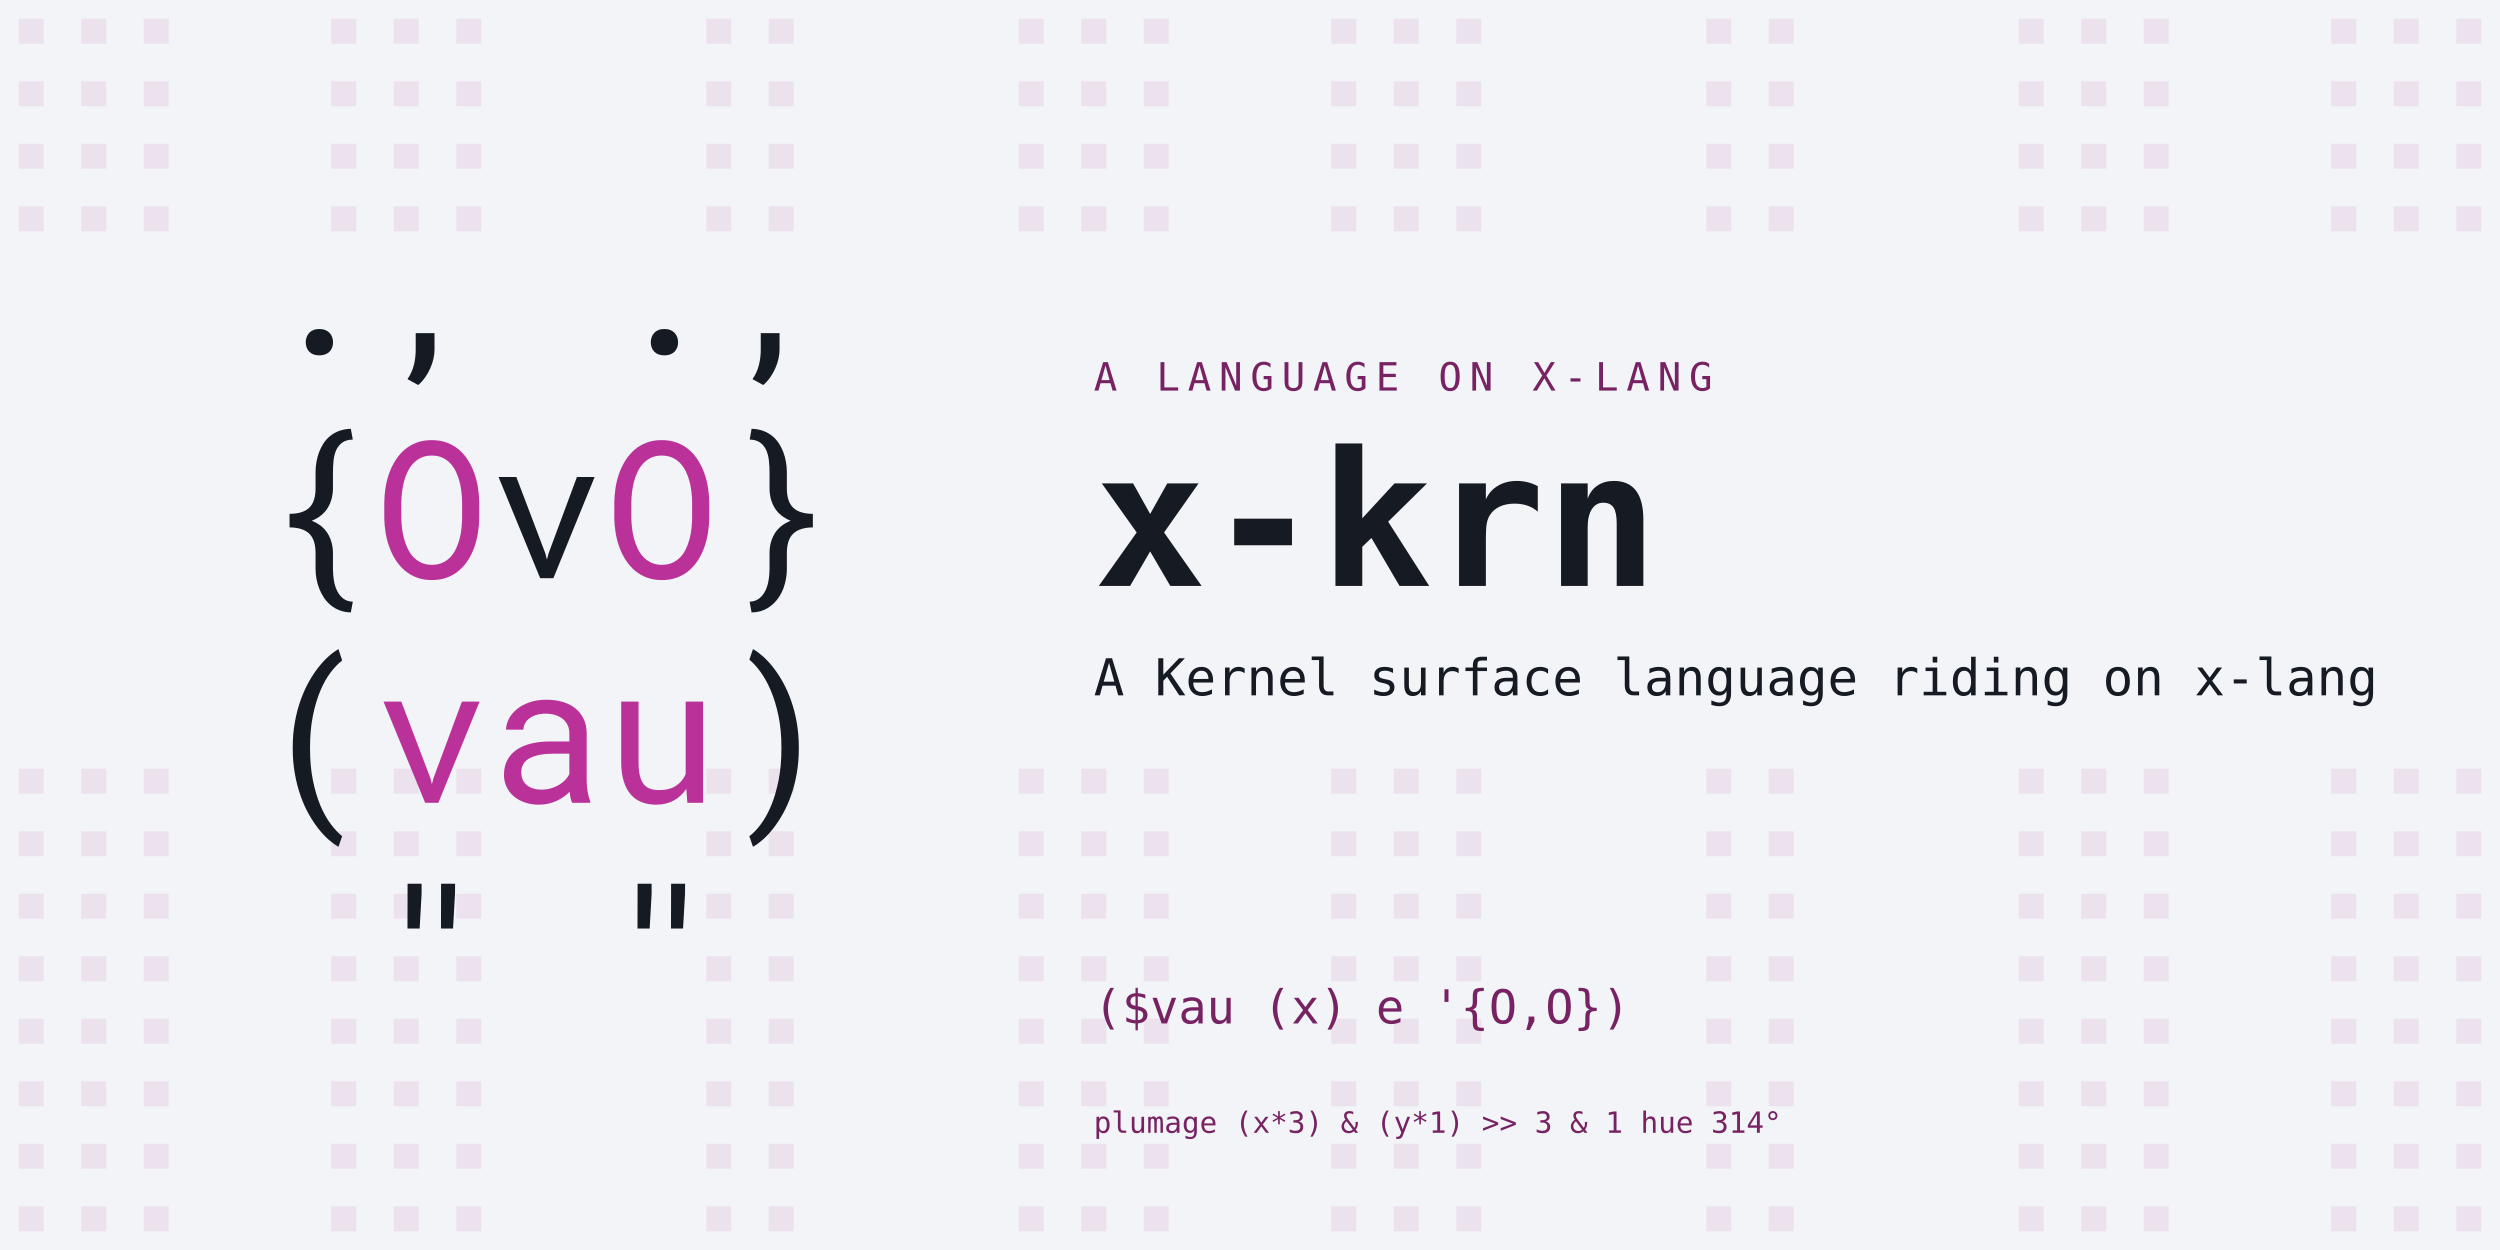
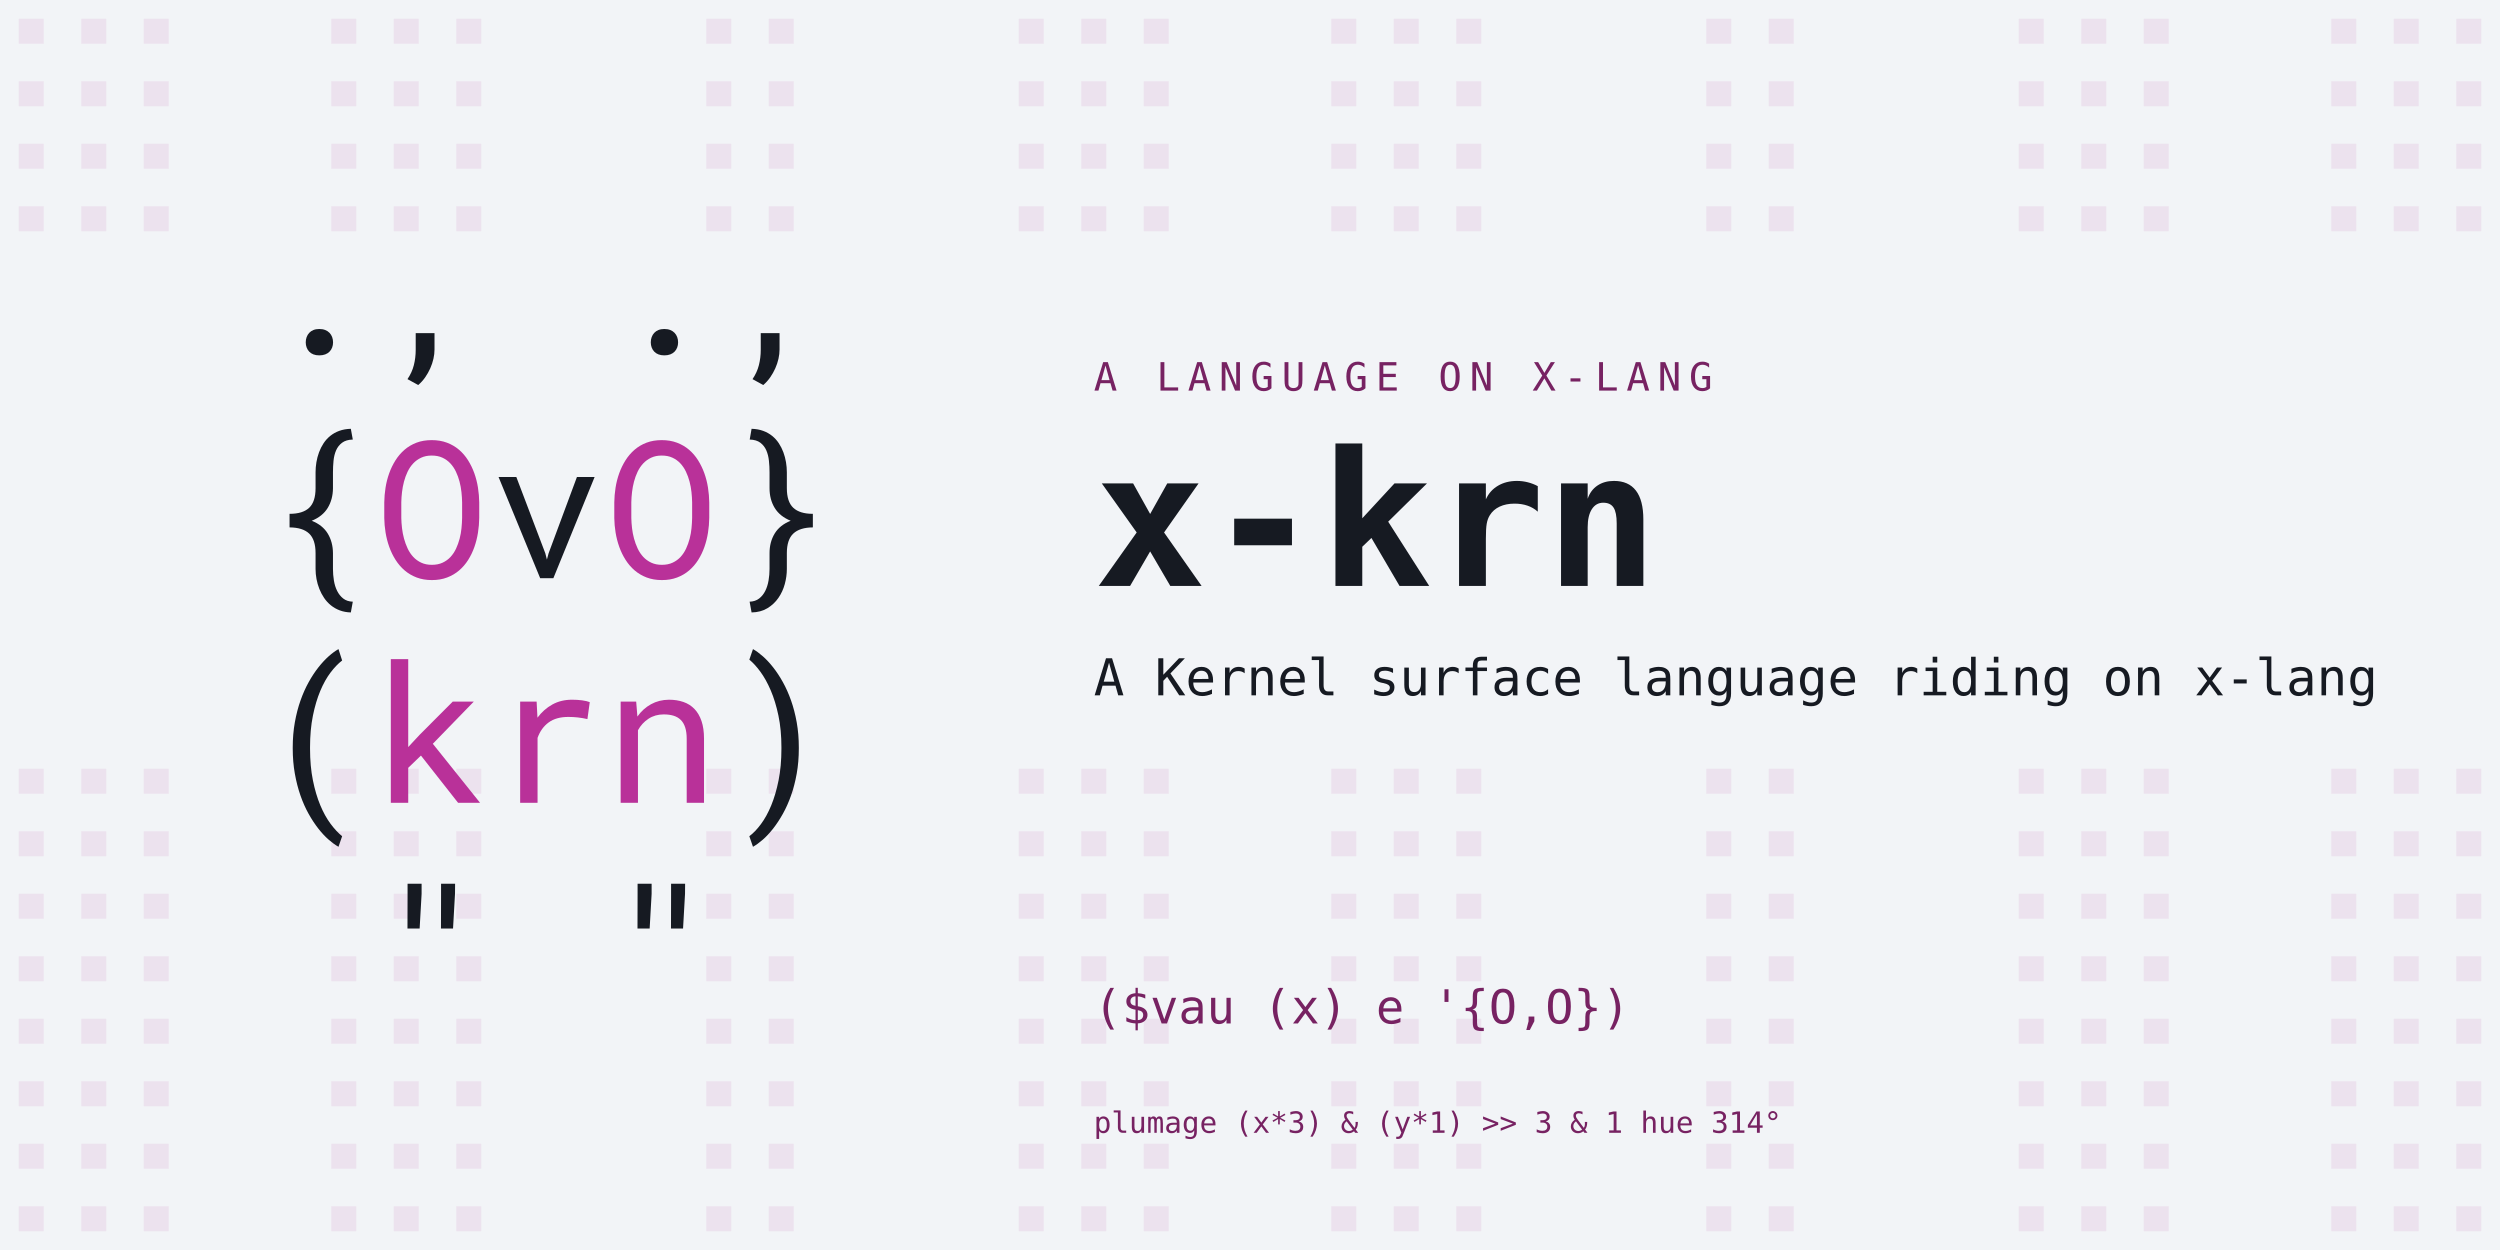
<svg xmlns="http://www.w3.org/2000/svg" width="1280" height="640" viewBox="0 0 1280 640" role="img" aria-label="x-krn, with Bitwise">
  <rect width="1280" height="640" fill="#f2f4f7" />
  <g fill="hsl(314.4,58%,46%)" fill-opacity="0.09">
    <rect x="9.6" y="9.6" width="12.8" height="12.8" />
    <rect x="41.6" y="9.6" width="12.8" height="12.8" />
    <rect x="73.6" y="9.6" width="12.8" height="12.8" />
    <rect x="169.6" y="9.6" width="12.8" height="12.8" />
    <rect x="201.6" y="9.6" width="12.8" height="12.8" />
    <rect x="233.6" y="9.6" width="12.8" height="12.8" />
    <rect x="361.6" y="9.6" width="12.8" height="12.8" />
    <rect x="393.6" y="9.6" width="12.8" height="12.8" />
    <rect x="521.6" y="9.6" width="12.8" height="12.8" />
    <rect x="553.6" y="9.6" width="12.8" height="12.8" />
    <rect x="585.6" y="9.6" width="12.8" height="12.8" />
    <rect x="681.6" y="9.6" width="12.8" height="12.8" />
    <rect x="713.6" y="9.6" width="12.8" height="12.8" />
    <rect x="745.6" y="9.6" width="12.8" height="12.8" />
    <rect x="873.6" y="9.6" width="12.8" height="12.8" />
    <rect x="905.6" y="9.6" width="12.8" height="12.8" />
    <rect x="1033.6" y="9.6" width="12.8" height="12.8" />
    <rect x="1065.6" y="9.6" width="12.8" height="12.8" />
    <rect x="1097.6" y="9.6" width="12.8" height="12.8" />
    <rect x="1193.6" y="9.6" width="12.8" height="12.8" />
    <rect x="1225.6" y="9.6" width="12.8" height="12.8" />
    <rect x="1257.6" y="9.6" width="12.8" height="12.8" />
    <rect x="9.6" y="41.6" width="12.8" height="12.8" />
    <rect x="41.6" y="41.6" width="12.8" height="12.8" />
    <rect x="73.6" y="41.6" width="12.8" height="12.8" />
    <rect x="169.6" y="41.6" width="12.8" height="12.8" />
    <rect x="201.6" y="41.6" width="12.8" height="12.8" />
    <rect x="233.6" y="41.6" width="12.8" height="12.8" />
    <rect x="361.6" y="41.6" width="12.8" height="12.8" />
    <rect x="393.6" y="41.6" width="12.8" height="12.8" />
    <rect x="521.6" y="41.6" width="12.8" height="12.8" />
    <rect x="553.6" y="41.6" width="12.8" height="12.8" />
    <rect x="585.6" y="41.6" width="12.8" height="12.8" />
    <rect x="681.6" y="41.6" width="12.8" height="12.8" />
    <rect x="713.6" y="41.6" width="12.8" height="12.8" />
    <rect x="745.6" y="41.6" width="12.8" height="12.8" />
    <rect x="873.6" y="41.6" width="12.8" height="12.8" />
    <rect x="905.6" y="41.6" width="12.8" height="12.8" />
    <rect x="1033.6" y="41.6" width="12.8" height="12.8" />
    <rect x="1065.6" y="41.6" width="12.8" height="12.8" />
    <rect x="1097.6" y="41.6" width="12.8" height="12.8" />
    <rect x="1193.6" y="41.6" width="12.8" height="12.8" />
    <rect x="1225.6" y="41.6" width="12.8" height="12.8" />
    <rect x="1257.6" y="41.6" width="12.8" height="12.8" />
    <rect x="9.6" y="73.6" width="12.8" height="12.8" />
    <rect x="41.6" y="73.6" width="12.8" height="12.8" />
    <rect x="73.6" y="73.6" width="12.8" height="12.8" />
    <rect x="169.6" y="73.6" width="12.8" height="12.8" />
    <rect x="201.6" y="73.6" width="12.8" height="12.8" />
    <rect x="233.6" y="73.6" width="12.8" height="12.8" />
    <rect x="361.6" y="73.6" width="12.8" height="12.8" />
    <rect x="393.6" y="73.6" width="12.8" height="12.8" />
    <rect x="521.6" y="73.6" width="12.8" height="12.8" />
    <rect x="553.6" y="73.6" width="12.8" height="12.8" />
    <rect x="585.6" y="73.6" width="12.8" height="12.8" />
    <rect x="681.6" y="73.6" width="12.8" height="12.8" />
    <rect x="713.6" y="73.6" width="12.8" height="12.8" />
    <rect x="745.6" y="73.6" width="12.8" height="12.8" />
    <rect x="873.6" y="73.6" width="12.8" height="12.8" />
    <rect x="905.6" y="73.6" width="12.8" height="12.8" />
    <rect x="1033.6" y="73.6" width="12.8" height="12.8" />
    <rect x="1065.6" y="73.6" width="12.8" height="12.8" />
    <rect x="1097.6" y="73.6" width="12.8" height="12.8" />
    <rect x="1193.6" y="73.6" width="12.8" height="12.8" />
    <rect x="1225.6" y="73.6" width="12.8" height="12.8" />
    <rect x="1257.6" y="73.6" width="12.8" height="12.8" />
    <rect x="9.6" y="105.6" width="12.8" height="12.8" />
    <rect x="41.6" y="105.6" width="12.8" height="12.8" />
    <rect x="73.6" y="105.6" width="12.8" height="12.8" />
    <rect x="169.6" y="105.6" width="12.8" height="12.8" />
    <rect x="201.6" y="105.6" width="12.8" height="12.8" />
    <rect x="233.6" y="105.6" width="12.8" height="12.8" />
    <rect x="361.6" y="105.6" width="12.8" height="12.8" />
    <rect x="393.6" y="105.6" width="12.8" height="12.8" />
    <rect x="521.6" y="105.6" width="12.8" height="12.8" />
    <rect x="553.6" y="105.6" width="12.8" height="12.8" />
    <rect x="585.6" y="105.6" width="12.8" height="12.8" />
    <rect x="681.6" y="105.6" width="12.8" height="12.8" />
    <rect x="713.6" y="105.6" width="12.8" height="12.8" />
    <rect x="745.6" y="105.6" width="12.8" height="12.8" />
    <rect x="873.6" y="105.6" width="12.8" height="12.8" />
    <rect x="905.6" y="105.6" width="12.8" height="12.8" />
    <rect x="1033.6" y="105.6" width="12.8" height="12.8" />
    <rect x="1065.6" y="105.6" width="12.8" height="12.8" />
    <rect x="1097.6" y="105.6" width="12.8" height="12.8" />
    <rect x="1193.6" y="105.6" width="12.8" height="12.8" />
    <rect x="1225.6" y="105.6" width="12.8" height="12.8" />
    <rect x="1257.6" y="105.6" width="12.8" height="12.8" />
    <rect x="9.6" y="393.6" width="12.8" height="12.8" />
    <rect x="41.6" y="393.6" width="12.8" height="12.8" />
    <rect x="73.6" y="393.6" width="12.8" height="12.8" />
    <rect x="169.6" y="393.6" width="12.8" height="12.8" />
    <rect x="201.6" y="393.6" width="12.8" height="12.8" />
    <rect x="233.6" y="393.6" width="12.8" height="12.8" />
    <rect x="361.6" y="393.6" width="12.8" height="12.8" />
    <rect x="393.6" y="393.6" width="12.8" height="12.8" />
    <rect x="521.6" y="393.6" width="12.8" height="12.8" />
    <rect x="553.6" y="393.6" width="12.8" height="12.8" />
    <rect x="585.6" y="393.6" width="12.8" height="12.8" />
    <rect x="681.6" y="393.6" width="12.8" height="12.8" />
    <rect x="713.6" y="393.6" width="12.8" height="12.8" />
    <rect x="745.6" y="393.6" width="12.8" height="12.8" />
    <rect x="873.6" y="393.6" width="12.8" height="12.8" />
    <rect x="905.6" y="393.6" width="12.8" height="12.8" />
    <rect x="1033.6" y="393.6" width="12.8" height="12.8" />
    <rect x="1065.6" y="393.6" width="12.8" height="12.8" />
    <rect x="1097.6" y="393.6" width="12.8" height="12.8" />
    <rect x="1193.6" y="393.6" width="12.8" height="12.8" />
    <rect x="1225.6" y="393.6" width="12.8" height="12.8" />
    <rect x="1257.6" y="393.6" width="12.8" height="12.8" />
    <rect x="9.6" y="425.6" width="12.8" height="12.8" />
    <rect x="41.6" y="425.6" width="12.8" height="12.8" />
    <rect x="73.6" y="425.6" width="12.8" height="12.8" />
    <rect x="169.6" y="425.6" width="12.8" height="12.8" />
    <rect x="201.6" y="425.6" width="12.8" height="12.8" />
    <rect x="233.6" y="425.6" width="12.8" height="12.8" />
    <rect x="361.6" y="425.6" width="12.8" height="12.8" />
    <rect x="393.6" y="425.6" width="12.8" height="12.8" />
    <rect x="521.6" y="425.6" width="12.8" height="12.8" />
    <rect x="553.6" y="425.6" width="12.8" height="12.8" />
    <rect x="585.6" y="425.6" width="12.8" height="12.8" />
    <rect x="681.6" y="425.6" width="12.8" height="12.8" />
    <rect x="713.6" y="425.6" width="12.8" height="12.8" />
    <rect x="745.6" y="425.6" width="12.8" height="12.8" />
    <rect x="873.6" y="425.6" width="12.8" height="12.8" />
    <rect x="905.6" y="425.6" width="12.8" height="12.8" />
    <rect x="1033.6" y="425.6" width="12.8" height="12.8" />
    <rect x="1065.6" y="425.6" width="12.8" height="12.8" />
    <rect x="1097.6" y="425.6" width="12.8" height="12.8" />
    <rect x="1193.6" y="425.6" width="12.8" height="12.8" />
    <rect x="1225.6" y="425.6" width="12.8" height="12.8" />
    <rect x="1257.6" y="425.6" width="12.8" height="12.8" />
    <rect x="9.6" y="457.6" width="12.8" height="12.8" />
    <rect x="41.6" y="457.6" width="12.8" height="12.8" />
    <rect x="73.6" y="457.6" width="12.8" height="12.8" />
    <rect x="169.6" y="457.6" width="12.8" height="12.8" />
    <rect x="201.6" y="457.6" width="12.8" height="12.8" />
    <rect x="233.6" y="457.6" width="12.8" height="12.8" />
    <rect x="361.6" y="457.6" width="12.8" height="12.8" />
    <rect x="393.6" y="457.6" width="12.8" height="12.8" />
    <rect x="521.6" y="457.6" width="12.8" height="12.8" />
    <rect x="553.6" y="457.6" width="12.8" height="12.8" />
    <rect x="585.6" y="457.6" width="12.8" height="12.8" />
    <rect x="681.6" y="457.6" width="12.8" height="12.8" />
    <rect x="713.6" y="457.6" width="12.8" height="12.8" />
    <rect x="745.6" y="457.6" width="12.8" height="12.8" />
    <rect x="873.6" y="457.6" width="12.8" height="12.8" />
    <rect x="905.6" y="457.6" width="12.8" height="12.8" />
    <rect x="1033.6" y="457.6" width="12.8" height="12.8" />
    <rect x="1065.6" y="457.6" width="12.8" height="12.8" />
    <rect x="1097.6" y="457.6" width="12.8" height="12.8" />
    <rect x="1193.6" y="457.6" width="12.8" height="12.8" />
    <rect x="1225.6" y="457.6" width="12.8" height="12.8" />
    <rect x="1257.6" y="457.6" width="12.8" height="12.8" />
    <rect x="9.6" y="489.6" width="12.8" height="12.8" />
    <rect x="41.6" y="489.6" width="12.8" height="12.8" />
    <rect x="73.6" y="489.6" width="12.8" height="12.8" />
    <rect x="169.6" y="489.6" width="12.8" height="12.8" />
    <rect x="201.6" y="489.6" width="12.8" height="12.8" />
    <rect x="233.6" y="489.6" width="12.8" height="12.8" />
    <rect x="361.6" y="489.6" width="12.8" height="12.8" />
    <rect x="393.6" y="489.6" width="12.8" height="12.8" />
    <rect x="521.6" y="489.6" width="12.8" height="12.8" />
    <rect x="553.6" y="489.6" width="12.8" height="12.8" />
    <rect x="585.6" y="489.6" width="12.8" height="12.8" />
    <rect x="681.6" y="489.6" width="12.8" height="12.8" />
    <rect x="713.6" y="489.6" width="12.8" height="12.8" />
    <rect x="745.6" y="489.6" width="12.8" height="12.8" />
    <rect x="873.6" y="489.6" width="12.8" height="12.8" />
    <rect x="905.6" y="489.6" width="12.8" height="12.8" />
    <rect x="1033.6" y="489.6" width="12.8" height="12.8" />
    <rect x="1065.6" y="489.6" width="12.8" height="12.8" />
    <rect x="1097.6" y="489.6" width="12.8" height="12.8" />
    <rect x="1193.6" y="489.6" width="12.8" height="12.8" />
    <rect x="1225.6" y="489.6" width="12.8" height="12.8" />
    <rect x="1257.6" y="489.6" width="12.8" height="12.8" />
    <rect x="9.6" y="521.6" width="12.8" height="12.8" />
    <rect x="41.6" y="521.6" width="12.8" height="12.8" />
    <rect x="73.6" y="521.6" width="12.8" height="12.8" />
    <rect x="169.6" y="521.6" width="12.8" height="12.8" />
    <rect x="201.6" y="521.6" width="12.8" height="12.8" />
    <rect x="233.6" y="521.6" width="12.8" height="12.8" />
    <rect x="361.6" y="521.6" width="12.8" height="12.8" />
    <rect x="393.6" y="521.6" width="12.8" height="12.8" />
    <rect x="521.6" y="521.6" width="12.8" height="12.8" />
    <rect x="553.6" y="521.6" width="12.8" height="12.8" />
    <rect x="585.6" y="521.6" width="12.8" height="12.8" />
    <rect x="681.6" y="521.6" width="12.8" height="12.8" />
    <rect x="713.6" y="521.6" width="12.8" height="12.8" />
    <rect x="745.6" y="521.6" width="12.8" height="12.8" />
    <rect x="873.6" y="521.6" width="12.8" height="12.8" />
    <rect x="905.6" y="521.6" width="12.8" height="12.8" />
    <rect x="1033.6" y="521.6" width="12.8" height="12.8" />
    <rect x="1065.6" y="521.6" width="12.8" height="12.8" />
    <rect x="1097.6" y="521.6" width="12.8" height="12.8" />
    <rect x="1193.6" y="521.6" width="12.8" height="12.8" />
    <rect x="1225.6" y="521.6" width="12.8" height="12.8" />
    <rect x="1257.6" y="521.6" width="12.8" height="12.8" />
    <rect x="9.6" y="553.6" width="12.8" height="12.8" />
    <rect x="41.6" y="553.6" width="12.8" height="12.8" />
    <rect x="73.6" y="553.6" width="12.8" height="12.8" />
    <rect x="169.6" y="553.6" width="12.8" height="12.8" />
    <rect x="201.6" y="553.6" width="12.8" height="12.8" />
    <rect x="233.6" y="553.6" width="12.8" height="12.8" />
    <rect x="361.6" y="553.6" width="12.8" height="12.8" />
    <rect x="393.6" y="553.6" width="12.8" height="12.8" />
    <rect x="521.6" y="553.6" width="12.8" height="12.8" />
    <rect x="553.6" y="553.6" width="12.8" height="12.8" />
    <rect x="585.6" y="553.6" width="12.8" height="12.8" />
    <rect x="681.6" y="553.6" width="12.8" height="12.8" />
    <rect x="713.6" y="553.6" width="12.8" height="12.8" />
    <rect x="745.6" y="553.6" width="12.8" height="12.8" />
    <rect x="873.6" y="553.6" width="12.8" height="12.8" />
    <rect x="905.6" y="553.6" width="12.8" height="12.8" />
    <rect x="1033.6" y="553.6" width="12.8" height="12.8" />
    <rect x="1065.6" y="553.6" width="12.8" height="12.8" />
    <rect x="1097.6" y="553.6" width="12.8" height="12.8" />
    <rect x="1193.6" y="553.6" width="12.8" height="12.8" />
    <rect x="1225.6" y="553.6" width="12.8" height="12.8" />
    <rect x="1257.6" y="553.6" width="12.8" height="12.8" />
    <rect x="9.6" y="585.6" width="12.8" height="12.8" />
    <rect x="41.6" y="585.6" width="12.8" height="12.8" />
    <rect x="73.6" y="585.6" width="12.8" height="12.8" />
    <rect x="169.6" y="585.6" width="12.8" height="12.8" />
    <rect x="201.6" y="585.6" width="12.8" height="12.8" />
    <rect x="233.6" y="585.6" width="12.8" height="12.8" />
    <rect x="361.6" y="585.6" width="12.8" height="12.8" />
    <rect x="393.6" y="585.6" width="12.8" height="12.8" />
    <rect x="521.6" y="585.6" width="12.8" height="12.8" />
    <rect x="553.6" y="585.6" width="12.8" height="12.8" />
    <rect x="585.6" y="585.6" width="12.8" height="12.8" />
    <rect x="681.6" y="585.6" width="12.8" height="12.8" />
    <rect x="713.6" y="585.6" width="12.8" height="12.8" />
    <rect x="745.6" y="585.6" width="12.8" height="12.8" />
    <rect x="873.6" y="585.6" width="12.8" height="12.8" />
    <rect x="905.6" y="585.6" width="12.8" height="12.8" />
    <rect x="1033.6" y="585.6" width="12.8" height="12.8" />
    <rect x="1065.6" y="585.6" width="12.8" height="12.8" />
    <rect x="1097.6" y="585.6" width="12.8" height="12.8" />
    <rect x="1193.6" y="585.6" width="12.8" height="12.8" />
    <rect x="1225.6" y="585.6" width="12.8" height="12.8" />
    <rect x="1257.6" y="585.6" width="12.8" height="12.8" />
    <rect x="9.6" y="617.6" width="12.8" height="12.8" />
    <rect x="41.6" y="617.6" width="12.8" height="12.8" />
    <rect x="73.6" y="617.6" width="12.8" height="12.8" />
    <rect x="169.6" y="617.6" width="12.8" height="12.8" />
    <rect x="201.6" y="617.6" width="12.8" height="12.8" />
    <rect x="233.6" y="617.6" width="12.8" height="12.8" />
    <rect x="361.6" y="617.6" width="12.8" height="12.8" />
    <rect x="393.6" y="617.6" width="12.8" height="12.8" />
    <rect x="521.6" y="617.6" width="12.8" height="12.8" />
    <rect x="553.6" y="617.6" width="12.8" height="12.8" />
    <rect x="585.6" y="617.6" width="12.8" height="12.8" />
    <rect x="681.6" y="617.6" width="12.8" height="12.8" />
    <rect x="713.6" y="617.6" width="12.8" height="12.8" />
    <rect x="745.6" y="617.6" width="12.8" height="12.8" />
    <rect x="873.6" y="617.6" width="12.8" height="12.8" />
    <rect x="905.6" y="617.6" width="12.8" height="12.8" />
    <rect x="1033.6" y="617.6" width="12.8" height="12.8" />
    <rect x="1065.6" y="617.6" width="12.8" height="12.8" />
    <rect x="1097.6" y="617.6" width="12.8" height="12.8" />
    <rect x="1193.6" y="617.6" width="12.8" height="12.8" />
    <rect x="1225.6" y="617.6" width="12.8" height="12.8" />
    <rect x="1257.6" y="617.6" width="12.8" height="12.8" />
  </g>
  <defs>
    <path id="o-14" d="M496 120Q496 150 505.5 176.0Q515 202 533.0 221.5Q551 241 578.0 252.0Q605 263 641 263Q677 263 704.5 252.0Q732 241 750.5 221.5Q769 202 778.5 176.0Q788 150 788 120Q788 91 778.5 65.5Q769 40 750.5 21.0Q732 2 704.5 -8.5Q677 -19 641 -19Q605 -19 578.0 -8.5Q551 2 533.0 21.0Q515 40 505.5 65.5Q496 91 496 120Z" />
    <path id="o-12" d="M643 43Q643 -4 631.5 -55.5Q620 -107 597.5 -157.5Q575 -208 543.0 -254.0Q511 -300 469 -336L354 -273Q402 -203 422.0 -124.0Q442 -45 442 40V219H643Z" />
    <path id="o-91" d="M978 -366Q913 -364 860.0 -344.0Q807 -324 765.0 -290.0Q723 -256 692.5 -211.0Q662 -166 641.5 -114.5Q621 -63 611.0 -8.5Q601 46 601 99V268Q601 412 532.5 477.0Q464 542 323 543V688Q464 688 532.5 752.5Q601 817 601 962V1132Q601 1185 610.0 1239.5Q619 1294 638.0 1345.5Q657 1397 686.5 1442.0Q716 1487 758.0 1521.0Q800 1555 854.5 1575.0Q909 1595 978 1597L999 1482Q927 1480 884.5 1448.0Q842 1416 820.5 1366.5Q799 1317 793.0 1255.0Q787 1193 787 1132V962Q786 842 731.0 751.5Q676 661 560 614Q676 568 731.0 477.5Q786 387 787 268V99Q787 37 797.0 -24.5Q807 -86 831.5 -135.5Q856 -185 896.5 -217.0Q937 -249 999 -251Z" />
    <path id="o-47" d="M1121 644Q1120 566 1107.5 486.5Q1095 407 1069.0 333.0Q1043 259 1002.5 195.0Q962 131 906.0 83.0Q850 35 777.5 7.5Q705 -20 615 -20Q525 -20 452.5 7.5Q380 35 324.0 83.0Q268 131 227.0 195.5Q186 260 159.5 334.0Q133 408 120.0 487.0Q107 566 106 644V810Q107 888 119.5 967.5Q132 1047 158.5 1121.0Q185 1195 225.5 1259.5Q266 1324 322.0 1372.5Q378 1421 450.5 1448.5Q523 1476 613 1476Q703 1476 776.0 1448.5Q849 1421 905.0 1373.0Q961 1325 1001.5 1260.5Q1042 1196 1068.5 1122.0Q1095 1048 1107.5 968.0Q1120 888 1121 810ZM938 812Q937 864 931.0 920.5Q925 977 910.5 1032.5Q896 1088 872.0 1138.5Q848 1189 812.0 1227.5Q776 1266 727.0 1288.5Q678 1311 613 1311Q549 1311 500.0 1288.0Q451 1265 415.0 1226.5Q379 1188 355.0 1137.5Q331 1087 316.5 1031.5Q302 976 295.5 919.5Q289 863 288 812V644Q289 593 295.5 536.0Q302 479 317.0 423.5Q332 368 356.0 317.0Q380 266 416.0 227.5Q452 189 501.0 166.0Q550 143 615 143Q680 143 729.5 166.0Q779 189 814.5 227.5Q850 266 873.5 316.5Q897 367 911.5 422.5Q926 478 931.5 535.0Q937 592 938 644Z" />
    <path id="o-86" d="M598 266 615 199 633 266 936 1082H1125L684 0H543L98 1082H288Z" />
    <path id="o-93" d="M323 -251Q384 -249 425.0 -217.0Q466 -185 490.5 -135.5Q515 -86 525.5 -24.5Q536 37 536 99V268Q536 387 591.0 477.5Q646 568 762 614Q646 661 591.0 751.5Q536 842 536 962V1132Q536 1193 529.5 1255.0Q523 1317 501.5 1366.5Q480 1416 438.0 1448.0Q396 1480 324 1482L344 1597Q413 1595 467.5 1575.0Q522 1555 564.0 1521.0Q606 1487 635.5 1442.0Q665 1397 684.0 1345.5Q703 1294 712.0 1239.5Q721 1185 721 1132V962Q721 817 790.0 752.5Q859 688 999 688V543Q859 542 790.0 477.0Q721 412 721 268V99Q721 19 699.0 -62.5Q677 -144 630.5 -211.0Q584 -278 513.0 -321.0Q442 -364 344 -366Z" />
    <path id="o-8" d="M357 591Q357 734 379.5 860.0Q402 986 440.0 1093.5Q478 1201 527.5 1290.0Q577 1379 631.5 1448.0Q686 1517 741.0 1566.0Q796 1615 846 1643L885 1521Q823 1474 761.5 1393.0Q700 1312 651.5 1196.5Q603 1081 572.5 930.5Q542 780 542 593V579Q542 392 572.5 241.0Q603 90 651.5 -26.0Q700 -142 761.5 -224.5Q823 -307 885 -357L846 -470Q796 -442 740.5 -393.5Q685 -345 630.5 -275.5Q576 -206 526.5 -117.5Q477 -29 439.5 78.5Q402 186 379.5 312.0Q357 438 357 581Z" />
-     <path id="o-65" d="M885 0Q874 21 867.5 52.5Q861 84 858 118Q830 90 795.5 65.0Q761 40 719.5 21.0Q678 2 631.0 -9.0Q584 -20 531 -20Q445 -20 375.5 5.0Q306 30 257.5 72.5Q209 115 182.5 173.5Q156 232 156 300Q156 389 191.5 456.0Q227 523 292.0 567.5Q357 612 448.5 634.0Q540 656 653 656H855V741Q855 790 837.0 829.0Q819 868 786.0 895.5Q753 923 705.5 938.0Q658 953 599 953Q544 953 500.5 939.0Q457 925 427.0 902.0Q397 879 380.5 847.5Q364 816 364 782H178Q179 841 208.5 898.0Q238 955 293.5 1000.5Q349 1046 428.5 1074.0Q508 1102 609 1102Q701 1102 780.0 1079.5Q859 1057 916.5 1011.5Q974 966 1007.0 898.0Q1040 830 1040 739V236Q1040 182 1050.0 121.5Q1060 61 1078 16V0ZM558 141Q612 141 659.0 155.0Q706 169 744.5 192.0Q783 215 811.0 244.5Q839 274 855 306V525H683Q521 525 431.0 477.0Q341 429 341 326Q341 286 354.5 252.0Q368 218 395.0 193.5Q422 169 463.0 155.0Q504 141 558 141Z" />
-     <path id="o-85" d="M876 149Q822 69 741.0 24.5Q660 -20 554 -20Q469 -20 400.0 6.5Q331 33 282.0 89.0Q233 145 206.5 231.5Q180 318 180 439V1082H365V437Q365 349 379.0 291.0Q393 233 421.0 198.5Q449 164 489.5 150.0Q530 136 583 136Q696 136 765.5 182.0Q835 228 869 306V1082H1055V0H887Z" />
+     <path id="o-75" d="M498 505 362 374V0H176V1536H362V596L483 726L838 1082H1063L625 631L1130 0H895Z" />
+     <path id="o-82" d="M883 1102Q909 1102 937.0 1100.5Q965 1099 990.5 1095.5Q1016 1092 1037.5 1087.0Q1059 1082 1073 1076L1048 895Q994 907 945.5 912.5Q897 918 844 918Q714 918 633.5 859.0Q553 800 515 694V0H329V1082H505L514 910Q580 999 672.5 1050.5Q765 1102 883 1102Z" />
+     <path id="o-78" d="M340 1082 353 922Q412 1006 498.0 1053.5Q584 1101 690 1102Q775 1102 844.5 1078.0Q914 1054 963.0 1003.0Q1012 952 1038.5 873.5Q1065 795 1065 687V0H880V683Q880 755 864.0 805.0Q848 855 816.5 886.0Q785 917 739.5 931.0Q694 945 635 945Q542 945 471.5 898.5Q401 852 359 776V0H174V1082Z" />
    <path id="o-9" d="M849 581Q849 438 826.5 312.0Q804 186 766.0 78.5Q728 -29 678.5 -117.5Q629 -206 574.5 -275.5Q520 -345 464.5 -393.5Q409 -442 359 -470L320 -357Q382 -311 443.5 -228.5Q505 -146 553.5 -29.0Q602 88 632.5 240.0Q663 392 663 579V593Q663 780 631.0 932.5Q599 1085 548.5 1202.5Q498 1320 437.5 1402.0Q377 1484 320 1530L359 1643Q409 1615 464.5 1566.0Q520 1517 574.5 1448.0Q629 1379 678.5 1290.0Q728 1201 766.0 1093.5Q804 986 826.5 860.0Q849 734 849 591Z" />
    <path id="o-2" d="M505 1427 484 1057H354L355 1411V1536H505ZM862 1427 841 1057H712L713 1411V1536H863Z" />
  </defs>
  <g fill="#161a22">
    <use href="#o-14" transform="translate(132.78,181.04) scale(0.0479,-0.0479)" />
    <use href="#o-12" transform="translate(191.67,181.04) scale(0.0479,-0.0479)" />
    <use href="#o-14" transform="translate(309.44,181.04) scale(0.0479,-0.0479)" />
    <use href="#o-12" transform="translate(368.33,181.04) scale(0.0479,-0.0479)" />
    <use href="#o-91" transform="translate(132.78,296.04) scale(0.0479,-0.0479)" />
    <use href="#o-86" transform="translate(250.56,296.04) scale(0.0479,-0.0479)" />
    <use href="#o-93" transform="translate(368.33,296.04) scale(0.0479,-0.0479)" />
    <use href="#o-8" transform="translate(132.78,411.04) scale(0.0479,-0.0479)" />
    <use href="#o-9" transform="translate(368.33,411.04) scale(0.0479,-0.0479)" />
    <use href="#o-2" transform="translate(191.67,526.04) scale(0.0479,-0.0479)" />
    <use href="#o-2" transform="translate(309.44,526.04) scale(0.0479,-0.0479)" />
  </g>
  <g fill="hsl(314.4,58%,46%)">
    <use href="#o-47" transform="translate(191.67,296.04) scale(0.0479,-0.0479)" />
  </g>
  <g fill="hsl(314.4,58%,46%)">
    <use href="#o-47" transform="translate(309.44,296.04) scale(0.0479,-0.0479)" />
  </g>
  <g fill="hsl(314.4,58%,46%)">
-     <use href="#o-86" transform="translate(191.67,411.04) scale(0.0479,-0.0479)" />
-     <use href="#o-65" transform="translate(250.56,411.04) scale(0.0479,-0.0479)" />
-     <use href="#o-85" transform="translate(309.44,411.04) scale(0.0479,-0.0479)" />
+     <use href="#o-75" transform="translate(191.67,411.04) scale(0.0479,-0.0479)" />
+     <use href="#o-82" transform="translate(250.56,411.04) scale(0.0479,-0.0479)" />
+     <use href="#o-78" transform="translate(309.44,411.04) scale(0.0479,-0.0479)" />
  </g>
  <text x="560" y="200" font-family="'Roboto Mono','Martian Mono',Menlo,'DejaVu Sans Mono',ui-monospace,monospace" font-size="20" letter-spacing="4" fill="hsl(314.4,55%,30%)">A LANGUAGE ON X-LANG</text>
  <text x="560" y="300" font-family="'Roboto Mono','Martian Mono',Menlo,'DejaVu Sans Mono',ui-monospace,monospace" font-size="96" font-weight="700" fill="#161a22">x-krn</text>
  <text x="560" y="356" font-family="'Roboto Mono','Martian Mono',Menlo,'DejaVu Sans Mono',ui-monospace,monospace" font-size="26" fill="#161a22">A Kernel surface language riding on x-lang</text>
  <text x="560" y="524" font-family="'Roboto Mono','Martian Mono',Menlo,'DejaVu Sans Mono',ui-monospace,monospace" font-size="24" xml:space="preserve" fill="hsl(314.4,55%,30%)">($vau (x) e '{O,O})</text>
  <text x="560" y="580" font-family="'Roboto Mono','Martian Mono',Menlo,'DejaVu Sans Mono',ui-monospace,monospace" font-size="15" fill="hsl(314.4,55%,30%)">plumage  (x*3) &amp; (y*1) &gt;&gt; 3 &amp; 1   hue 314°</text>
</svg>
